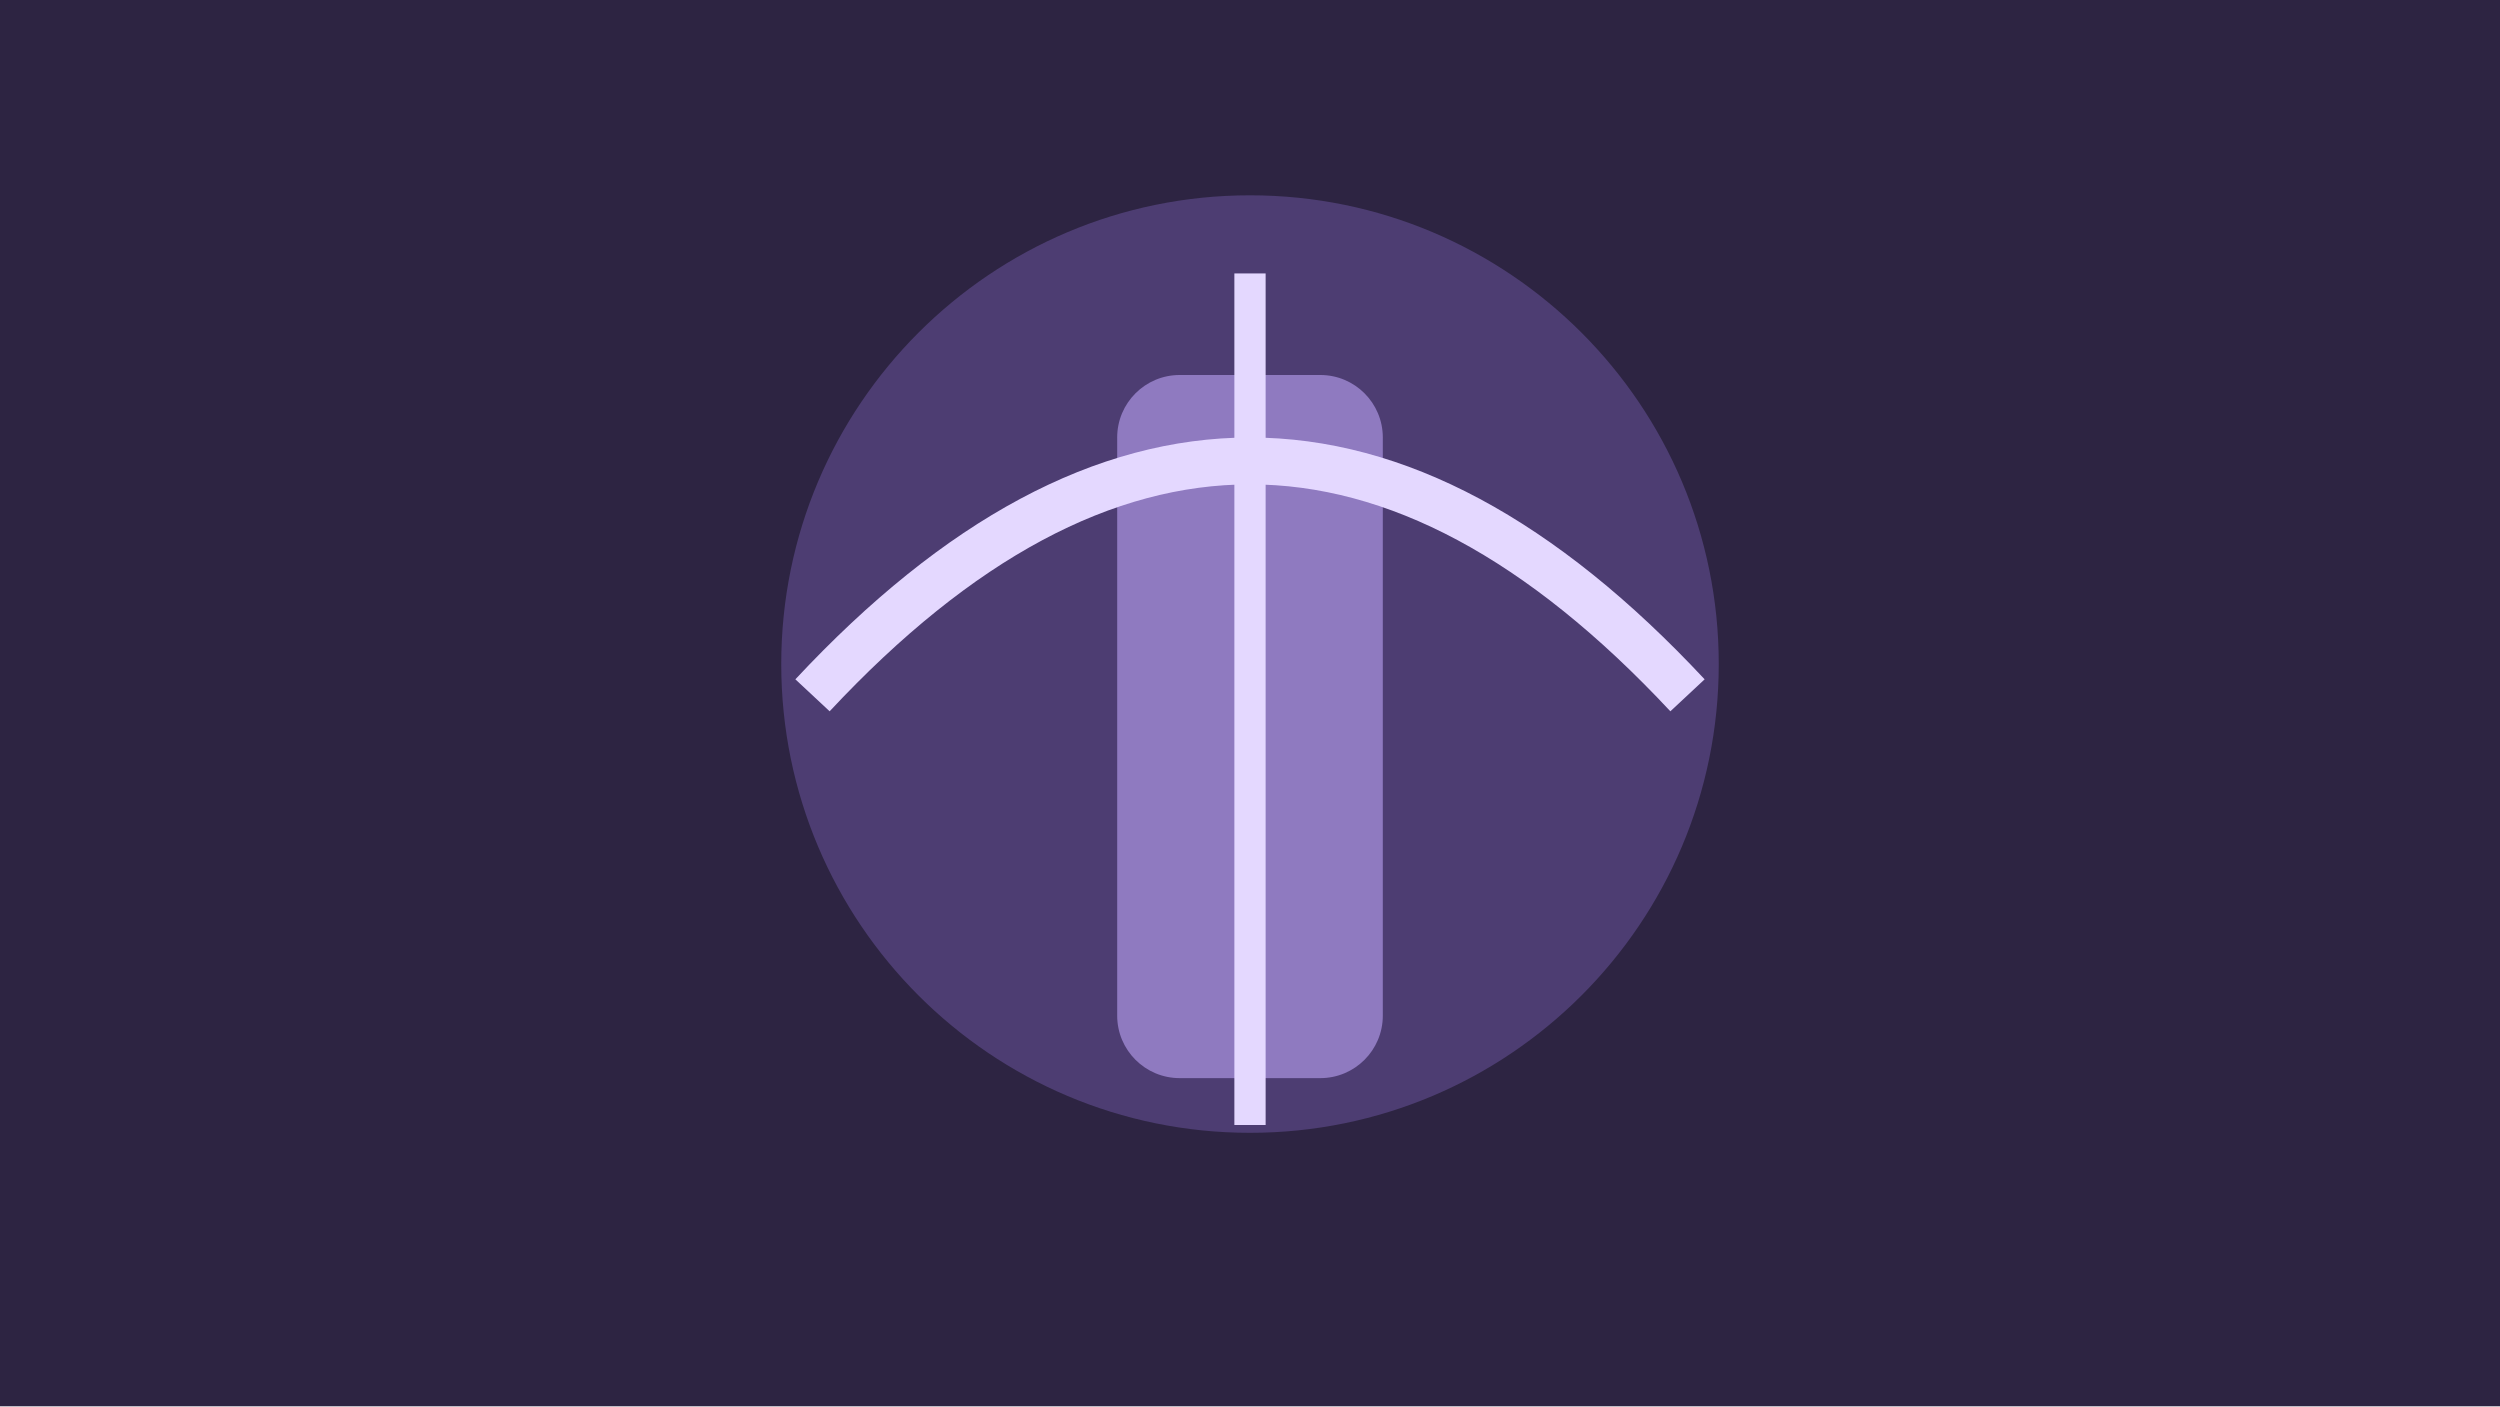
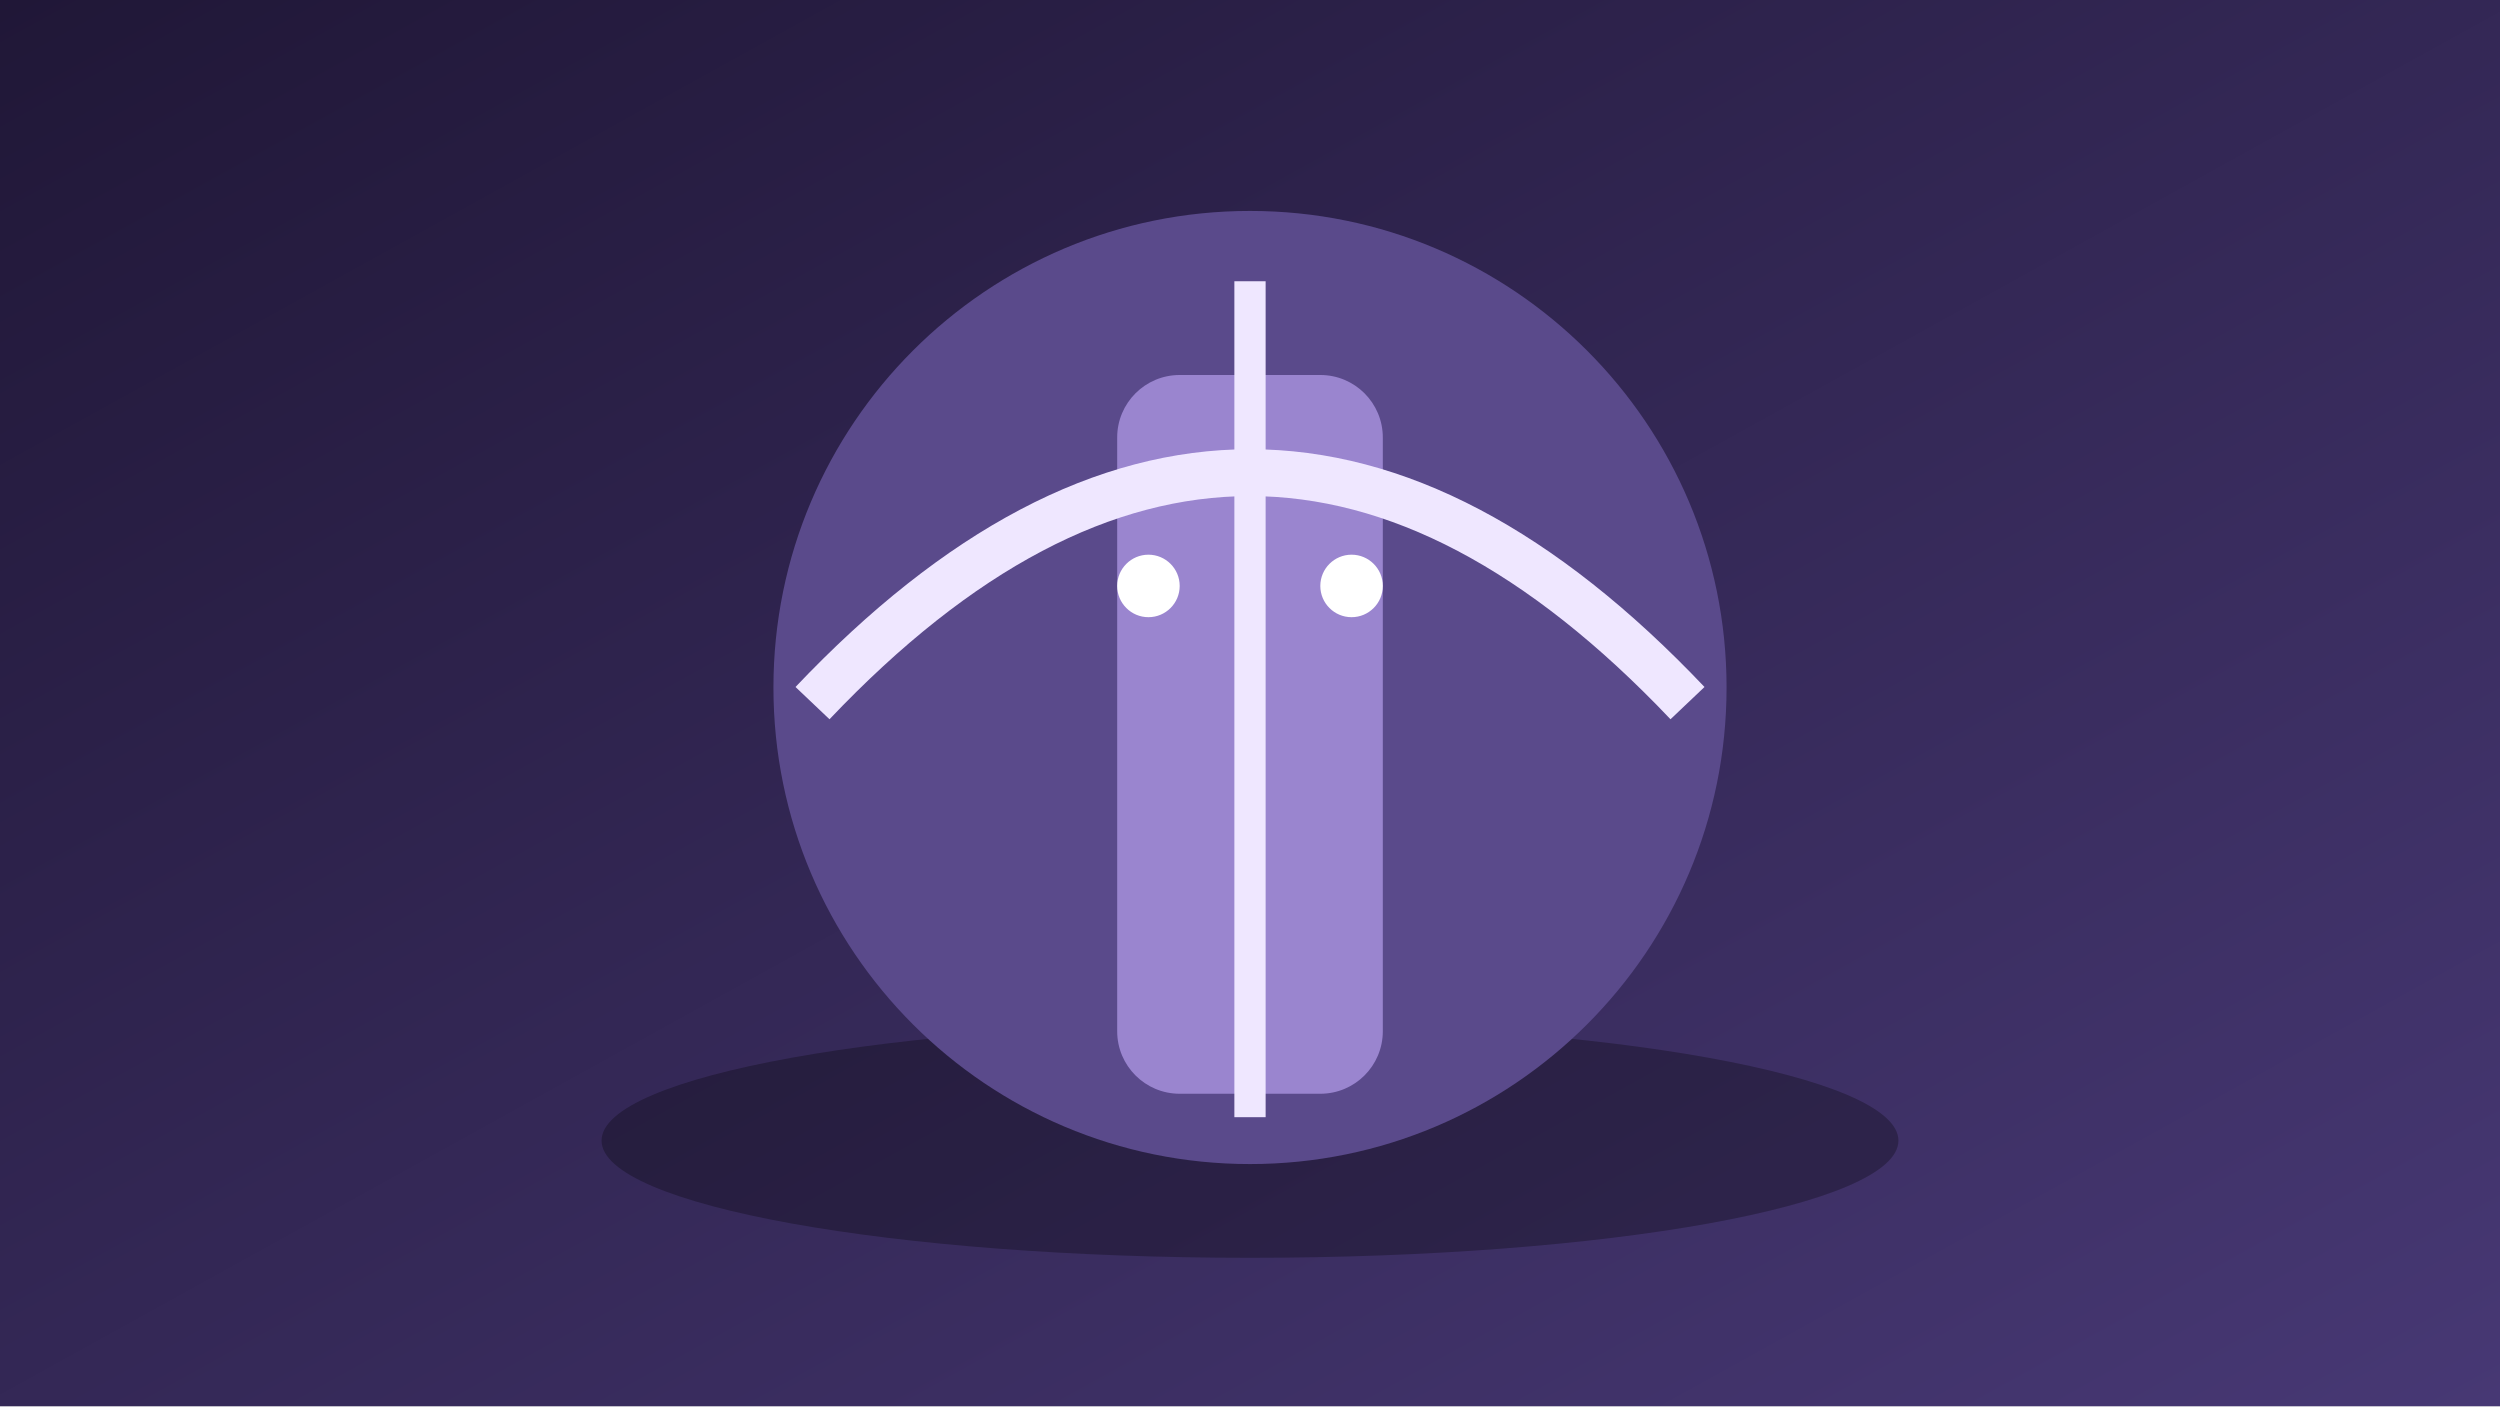
<svg xmlns="http://www.w3.org/2000/svg" width="640" height="360" viewBox="0 0 640 360">
-   <rect width="640" height="360" fill="#2d2442" />
-   <circle cx="320" cy="170" r="120" fill="#4d3d72" />
-   <rect x="286" y="96" width="68" height="180" rx="16" fill="#8f7ac0" />
-   <path d="M208 178 Q320 58 432 178" stroke="#e4d8ff" stroke-width="12" fill="none" />
-   <line x1="320" y1="70" x2="320" y2="288" stroke="#e4d8ff" stroke-width="8" />
+   <defs>
+     <linearGradient id="bg" x1="0" y1="0" x2="1" y2="1">
+       <stop offset="0%" stop-color="#201737" />
+       <stop offset="100%" stop-color="#473874" />
+     </linearGradient>
+   </defs>
+   <rect width="640" height="360" fill="url(#bg)" />
+   <ellipse cx="320" cy="292" rx="166" ry="30" fill="rgba(0,0,0,0.28)" />
+   <circle cx="320" cy="176" r="122" fill="#5a4a8b" />
+   <rect x="286" y="96" width="68" height="184" rx="16" fill="#9a85cf" />
+   <path d="M208 180 Q320 62 432 180" stroke="#efe7ff" stroke-width="12" fill="none" />
+   <line x1="320" y1="72" x2="320" y2="286" stroke="#efe7ff" stroke-width="8" />
+   <circle cx="294" cy="150" r="8" fill="#fff" />
+   <circle cx="346" cy="150" r="8" fill="#fff" />
</svg>
